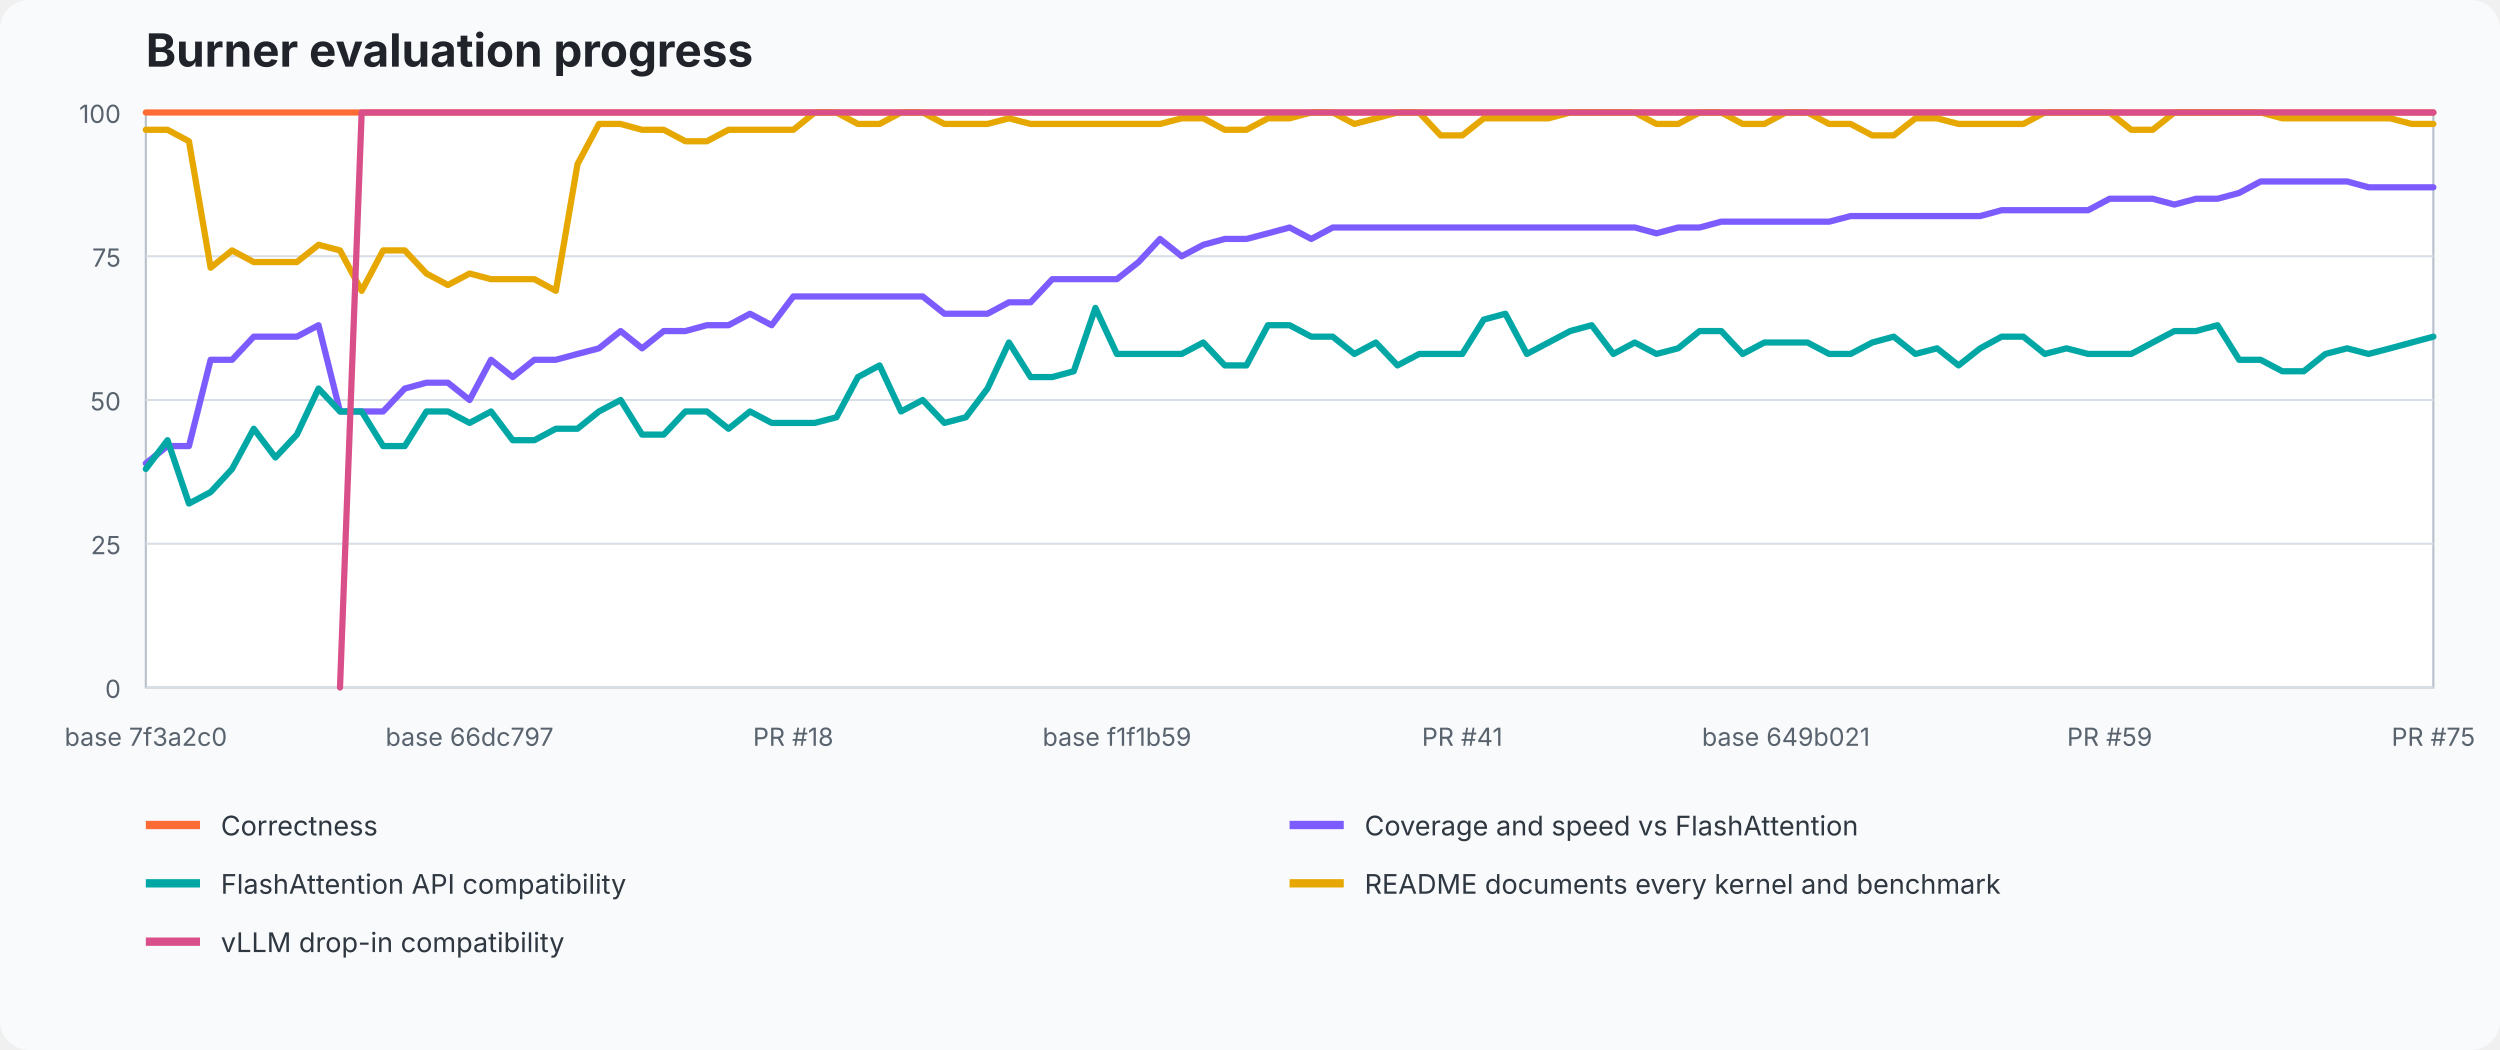
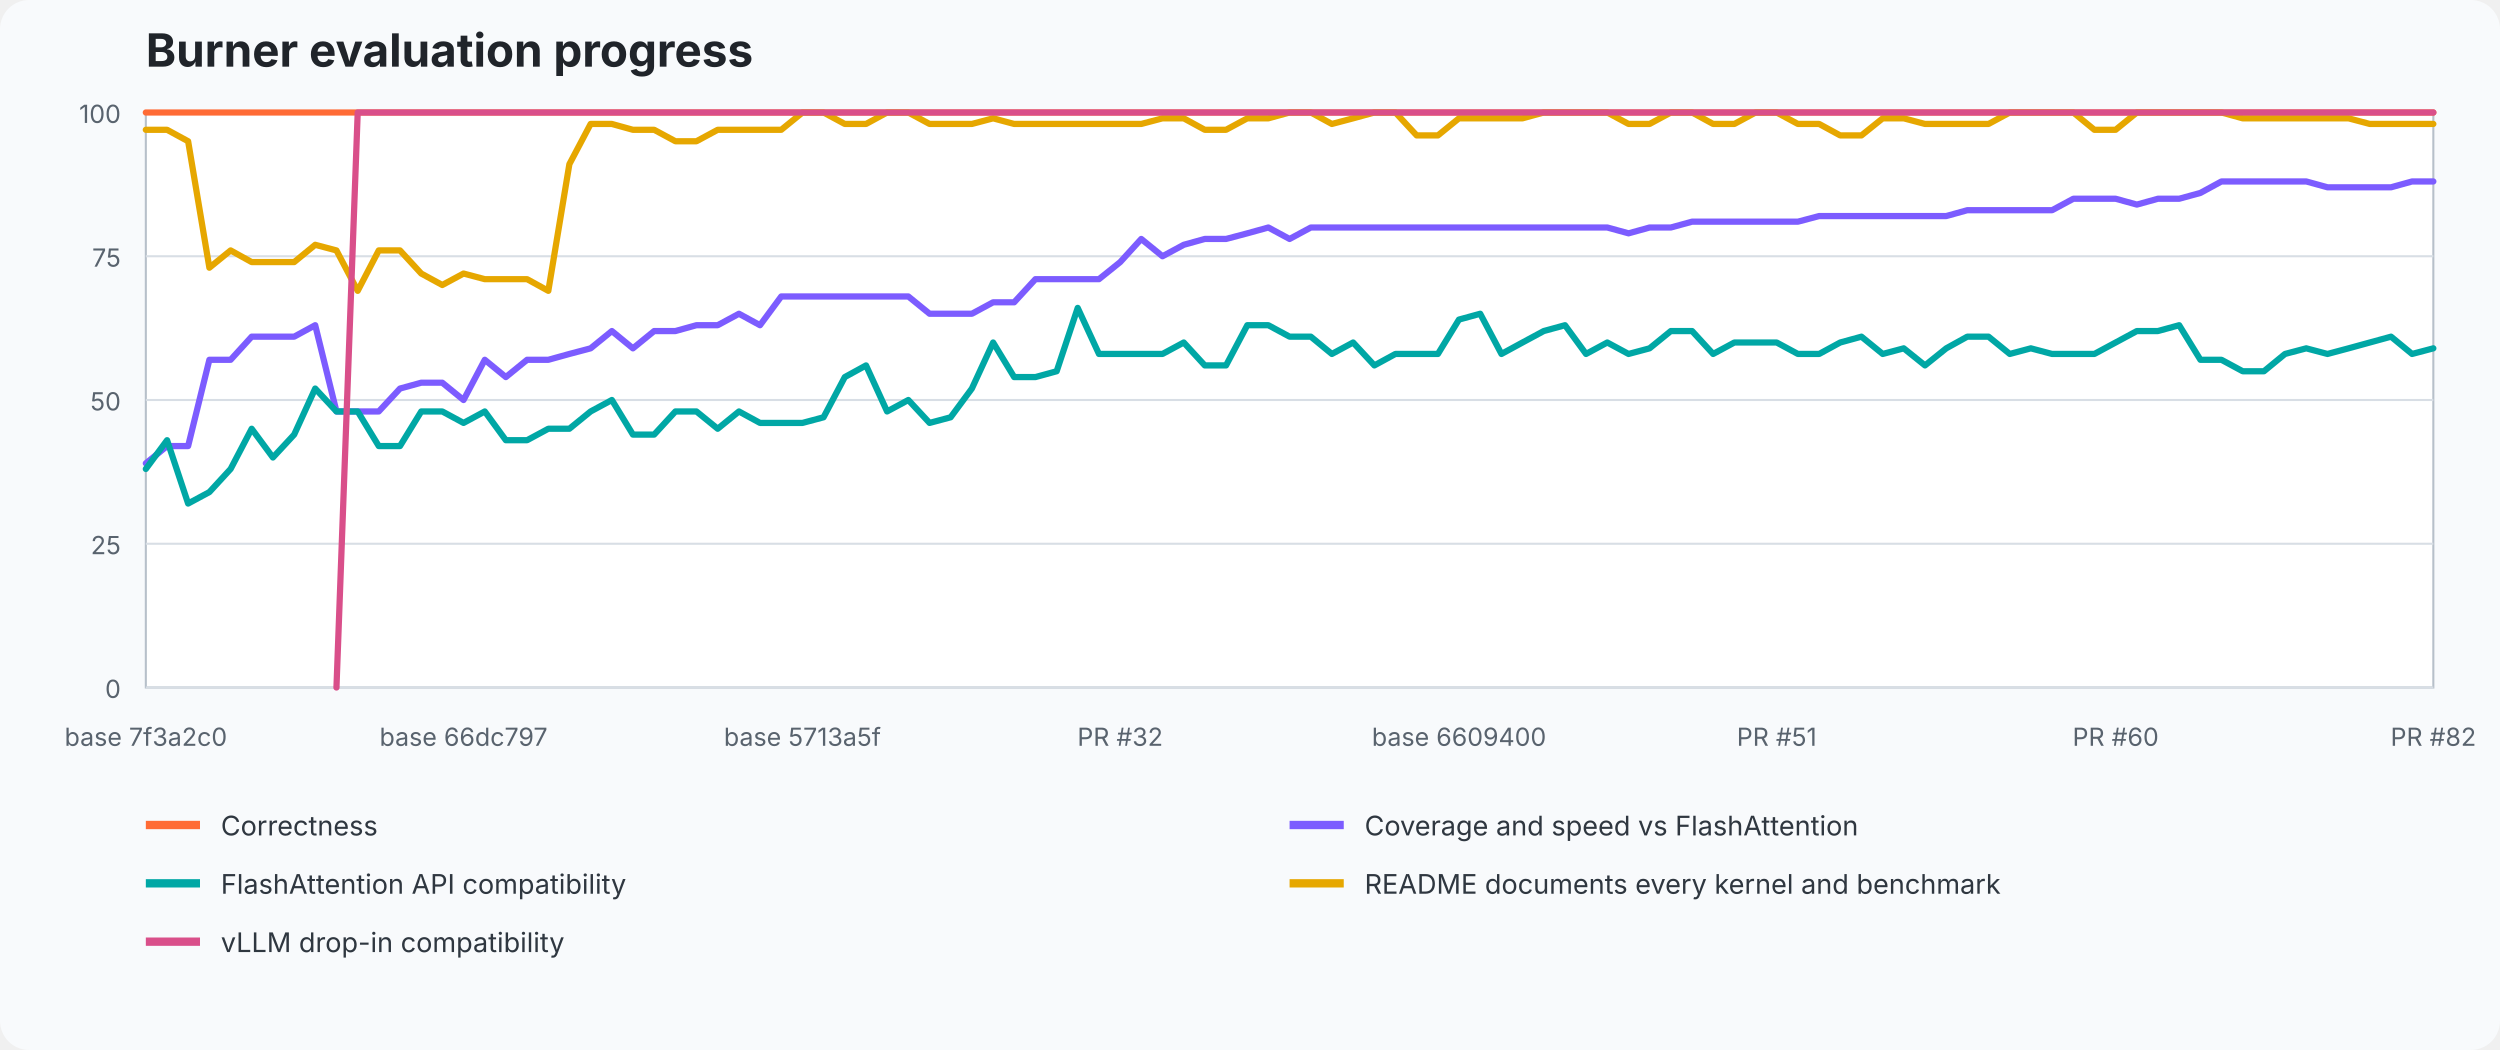
<svg xmlns="http://www.w3.org/2000/svg" width="1200" height="504" viewBox="0 0 1200 504" role="img" aria-labelledby="title desc">
  <style>text{font-family:ui-sans-serif,system-ui,-apple-system,BlinkMacSystemFont,"Segoe UI",sans-serif}.title{font-size:22px;font-weight:700;fill:#20242a}.axis{font-size:12px;fill:#59636e}.legend{font-size:13px;fill:#2f3740}.grid{stroke:#d8dee5;stroke-width:1}.plot{fill:#fff;stroke:#b7c0ca}</style>
  <rect width="100%" height="100%" fill="#f8fafc" rx="14" />
  <text x="70" y="32" class="title">Burner evaluation progress</text>
  <rect x="70" y="54" width="1098" height="276" class="plot" />
  <line x1="70" y1="330" x2="1168" y2="330" class="grid" />
  <text x="58" y="335" text-anchor="end" class="axis">0</text>
  <line x1="70" y1="261" x2="1168" y2="261" class="grid" />
  <text x="58" y="266" text-anchor="end" class="axis">25</text>
  <line x1="70" y1="192" x2="1168" y2="192" class="grid" />
  <text x="58" y="197" text-anchor="end" class="axis">50</text>
  <line x1="70" y1="123" x2="1168" y2="123" class="grid" />
  <text x="58" y="128" text-anchor="end" class="axis">75</text>
  <line x1="70" y1="54" x2="1168" y2="54" class="grid" />
  <text x="58" y="59" text-anchor="end" class="axis">100</text>
-   <polyline points="70.0,54.0 80.4,54.0 90.7,54.0 101.1,54.0 111.4,54.0 121.8,54.0 132.2,54.0 142.5,54.0 152.9,54.0 163.2,54.0 173.6,54.0 183.9,54.0 194.3,54.0 204.7,54.0 215.0,54.0 225.4,54.0 235.7,54.0 246.1,54.0 256.5,54.0 266.8,54.0 277.2,54.0 287.5,54.0 297.9,54.0 308.2,54.0 318.6,54.0 329.0,54.0 339.3,54.0 349.7,54.0 360.0,54.0 370.4,54.0 380.8,54.0 391.1,54.0 401.5,54.0 411.8,54.0 422.2,54.0 432.5,54.0 442.9,54.0 453.3,54.0 463.6,54.0 474.0,54.0 484.3,54.0 494.7,54.0 505.1,54.0 515.4,54.0 525.8,54.0 536.1,54.0 546.5,54.0 556.8,54.0 567.2,54.0 577.6,54.0 587.9,54.0 598.3,54.0 608.6,54.0 619.0,54.0 629.4,54.0 639.7,54.0 650.1,54.0 660.4,54.0 670.8,54.0 681.2,54.0 691.5,54.0 701.9,54.0 712.2,54.0 722.6,54.0 732.9,54.0 743.3,54.0 753.7,54.0 764.0,54.0 774.4,54.0 784.7,54.0 795.1,54.0 805.5,54.0 815.8,54.0 826.2,54.0 836.5,54.0 846.9,54.0 857.2,54.0 867.6,54.0 878.0,54.0 888.3,54.0 898.7,54.0 909.0,54.0 919.4,54.0 929.8,54.0 940.1,54.0 950.5,54.0 960.8,54.0 971.2,54.0 981.5,54.0 991.9,54.0 1002.3,54.0 1012.6,54.0 1023.0,54.0 1033.3,54.0 1043.7,54.0 1054.1,54.0 1064.4,54.0 1074.8,54.0 1085.1,54.0 1095.5,54.0 1105.8,54.0 1116.2,54.0 1126.6,54.0 1136.9,54.0 1147.3,54.0 1157.6,54.0 1168.0,54.0" fill="none" stroke="#ff6b35" stroke-width="3" stroke-linejoin="round" stroke-linecap="round" />
-   <polyline points="70.0,222.4 80.4,214.1 90.7,214.1 101.1,172.7 111.4,172.7 121.8,161.6 132.2,161.6 142.5,161.6 152.9,156.1 163.2,197.5 173.6,197.5 183.9,197.5 194.3,186.5 204.7,183.7 215.0,183.7 225.4,192.0 235.7,172.7 246.1,181.0 256.5,172.7 266.8,172.7 277.2,169.9 287.5,167.2 297.9,158.9 308.2,167.2 318.6,158.9 329.0,158.9 339.3,156.1 349.7,156.1 360.0,150.6 370.4,156.1 380.8,142.3 391.1,142.3 401.5,142.3 411.8,142.3 422.2,142.3 432.5,142.3 442.9,142.3 453.3,150.6 463.6,150.6 474.0,150.6 484.3,145.1 494.7,145.1 505.1,134.0 515.4,134.0 525.8,134.0 536.1,134.0 546.5,125.8 556.8,114.7 567.2,123.0 577.6,117.5 587.9,114.7 598.3,114.7 608.6,112.0 619.0,109.2 629.4,114.7 639.7,109.2 650.1,109.2 660.4,109.2 670.8,109.2 681.2,109.2 691.5,109.2 701.9,109.2 712.2,109.2 722.6,109.2 732.9,109.2 743.3,109.2 753.7,109.2 764.0,109.2 774.4,109.2 784.7,109.2 795.1,112.0 805.5,109.2 815.8,109.2 826.2,106.4 836.5,106.4 846.9,106.4 857.2,106.4 867.6,106.4 878.0,106.4 888.3,103.7 898.7,103.7 909.0,103.7 919.4,103.7 929.8,103.7 940.1,103.7 950.5,103.7 960.8,100.9 971.2,100.9 981.5,100.9 991.9,100.9 1002.3,100.9 1012.6,95.4 1023.0,95.4 1033.3,95.4 1043.7,98.2 1054.1,95.4 1064.4,95.4 1074.8,92.6 1085.1,87.1 1095.5,87.1 1105.8,87.1 1116.2,87.1 1126.6,87.1 1136.9,89.9 1147.3,89.9 1157.6,89.9 1168.0,89.9" fill="none" stroke="#7c5cff" stroke-width="3" stroke-linejoin="round" stroke-linecap="round" />
-   <polyline points="70.0,225.1 80.4,211.3 90.7,241.7 101.1,236.2 111.4,225.1 121.8,205.8 132.2,219.6 142.5,208.6 152.9,186.5 163.2,197.5 173.6,197.5 183.9,214.1 194.3,214.1 204.7,197.5 215.0,197.5 225.4,203.0 235.7,197.5 246.1,211.3 256.5,211.3 266.8,205.8 277.2,205.8 287.5,197.5 297.9,192.0 308.2,208.6 318.6,208.6 329.0,197.5 339.3,197.5 349.7,205.8 360.0,197.5 370.4,203.0 380.8,203.0 391.1,203.0 401.5,200.3 411.8,181.0 422.2,175.4 432.5,197.5 442.9,192.0 453.3,203.0 463.6,200.3 474.0,186.5 484.3,164.4 494.7,181.0 505.1,181.0 515.4,178.2 525.8,147.8 536.1,169.9 546.5,169.9 556.8,169.9 567.2,169.9 577.6,164.4 587.9,175.4 598.3,175.4 608.6,156.1 619.0,156.1 629.4,161.6 639.7,161.6 650.1,169.9 660.4,164.4 670.8,175.4 681.2,169.9 691.5,169.9 701.9,169.9 712.2,153.4 722.6,150.6 732.9,169.9 743.3,164.4 753.7,158.9 764.0,156.1 774.4,169.9 784.7,164.4 795.1,169.9 805.5,167.2 815.8,158.9 826.2,158.9 836.5,169.9 846.9,164.4 857.2,164.4 867.6,164.4 878.0,169.9 888.3,169.9 898.7,164.4 909.0,161.6 919.4,169.9 929.8,167.2 940.1,175.4 950.5,167.2 960.8,161.6 971.2,161.6 981.5,169.9 991.9,167.2 1002.3,169.9 1012.6,169.9 1023.0,169.9 1033.3,164.4 1043.7,158.9 1054.1,158.9 1064.4,156.1 1074.8,172.7 1085.1,172.7 1095.5,178.2 1105.8,178.2 1116.2,169.9 1126.6,167.2 1136.9,169.9 1147.3,167.2 1157.6,164.4 1168.0,161.6" fill="none" stroke="#00a7a5" stroke-width="3" stroke-linejoin="round" stroke-linecap="round" />
-   <polyline points="70.0,62.3 80.4,62.3 90.7,67.8 101.1,128.5 111.4,120.2 121.8,125.8 132.2,125.8 142.5,125.8 152.9,117.5 163.2,120.2 173.6,139.6 183.9,120.2 194.3,120.2 204.7,131.3 215.0,136.8 225.4,131.3 235.7,134.0 246.1,134.0 256.5,134.0 266.8,139.6 277.2,78.8 287.5,59.5 297.9,59.5 308.2,62.3 318.6,62.3 329.0,67.8 339.3,67.8 349.7,62.3 360.0,62.3 370.4,62.3 380.8,62.3 391.1,54.0 401.5,54.0 411.8,59.5 422.2,59.5 432.5,54.0 442.9,54.0 453.3,59.5 463.6,59.5 474.0,59.5 484.3,56.8 494.7,59.5 505.1,59.5 515.4,59.5 525.8,59.5 536.1,59.5 546.5,59.5 556.8,59.5 567.2,56.8 577.6,56.8 587.9,62.3 598.3,62.3 608.6,56.8 619.0,56.8 629.4,54.0 639.7,54.0 650.1,59.5 660.4,56.8 670.8,54.0 681.2,54.0 691.5,65.0 701.9,65.0 712.2,56.8 722.6,56.8 732.9,56.8 743.3,56.8 753.7,54.0 764.0,54.0 774.4,54.0 784.7,54.0 795.1,59.5 805.5,59.5 815.8,54.0 826.2,54.0 836.5,59.5 846.9,59.5 857.2,54.0 867.6,54.0 878.0,59.5 888.3,59.5 898.7,65.0 909.0,65.0 919.4,56.8 929.8,56.8 940.1,59.5 950.5,59.5 960.8,59.5 971.2,59.5 981.5,54.0 991.9,54.0 1002.3,54.0 1012.6,54.0 1023.0,62.3 1033.3,62.3 1043.7,54.0 1054.1,54.0 1064.4,54.0 1074.8,54.0 1085.1,54.0 1095.5,56.8 1105.8,56.8 1116.2,56.8 1126.6,56.8 1136.9,56.8 1147.3,56.8 1157.6,59.5 1168.0,59.5" fill="none" stroke="#e6a700" stroke-width="3" stroke-linejoin="round" stroke-linecap="round" />
-   <polyline points="163.2,330.0 173.6,54.0 183.9,54.0 194.3,54.0 204.7,54.0 215.0,54.0 225.4,54.0 235.7,54.0 246.1,54.0 256.5,54.0 266.8,54.0 277.2,54.0 287.5,54.0 297.9,54.0 308.2,54.0 318.6,54.0 329.0,54.0 339.3,54.0 349.7,54.0 360.0,54.0 370.4,54.0 380.8,54.0 391.1,54.0 401.5,54.0 411.8,54.0 422.2,54.0 432.5,54.0 442.9,54.0 453.3,54.0 463.6,54.0 474.0,54.0 484.3,54.0 494.7,54.0 505.1,54.0 515.4,54.0 525.8,54.0 536.1,54.0 546.5,54.0 556.8,54.0 567.2,54.0 577.6,54.0 587.9,54.0 598.3,54.0 608.6,54.0 619.0,54.0 629.4,54.0 639.7,54.0 650.1,54.0 660.4,54.0 670.8,54.0 681.2,54.0 691.5,54.0 701.9,54.0 712.2,54.0 722.6,54.0 732.9,54.0 743.3,54.0 753.7,54.0 764.0,54.0 774.4,54.0 784.7,54.0 795.1,54.0 805.5,54.0 815.8,54.0 826.2,54.0 836.5,54.0 846.9,54.0 857.2,54.0 867.6,54.0 878.0,54.0 888.3,54.0 898.7,54.0 909.0,54.0 919.4,54.0 929.8,54.0 940.1,54.0 950.5,54.0 960.8,54.0 971.2,54.0 981.5,54.0 991.9,54.0 1002.3,54.0 1012.6,54.0 1023.0,54.0 1033.3,54.0 1043.7,54.0 1054.1,54.0 1064.4,54.0 1074.8,54.0 1085.1,54.0 1095.5,54.0 1105.8,54.0 1116.2,54.0 1126.6,54.0 1136.9,54.0 1147.3,54.0 1157.6,54.0 1168.0,54.0" fill="none" stroke="#d94f8a" stroke-width="3" stroke-linejoin="round" stroke-linecap="round" />
+   <polyline points="70.0,54.0 80.2,54.0 90.3,54.0 100.5,54.0 110.7,54.0 120.8,54.0 131.0,54.0 141.2,54.0 151.3,54.0 161.5,54.0 171.7,54.0 181.8,54.0 192.0,54.0 202.2,54.0 212.3,54.0 222.5,54.0 232.7,54.0 242.8,54.0 253.0,54.0 263.2,54.0 273.3,54.0 283.5,54.0 293.7,54.0 303.8,54.0 314.0,54.0 324.2,54.0 334.3,54.0 344.5,54.0 354.7,54.0 364.8,54.0 375.0,54.0 385.2,54.0 395.3,54.0 405.5,54.0 415.7,54.0 425.8,54.0 436.0,54.0 446.2,54.0 456.3,54.0 466.5,54.0 476.7,54.0 486.8,54.0 497.0,54.0 507.2,54.0 517.3,54.0 527.5,54.0 537.7,54.0 547.8,54.0 558.0,54.0 568.2,54.0 578.3,54.0 588.5,54.0 598.7,54.0 608.8,54.0 619.0,54.0 629.2,54.0 639.3,54.0 649.5,54.0 659.7,54.0 669.8,54.0 680.0,54.0 690.2,54.0 700.3,54.0 710.5,54.0 720.7,54.0 730.8,54.0 741.0,54.0 751.2,54.0 761.3,54.0 771.5,54.0 781.7,54.0 791.8,54.0 802.0,54.0 812.2,54.0 822.3,54.0 832.5,54.0 842.7,54.0 852.8,54.0 863.0,54.0 873.2,54.0 883.3,54.0 893.5,54.0 903.7,54.0 913.8,54.0 924.0,54.0 934.2,54.0 944.3,54.0 954.5,54.0 964.7,54.0 974.8,54.0 985.0,54.0 995.2,54.0 1005.3,54.0 1015.5,54.0 1025.7,54.0 1035.8,54.0 1046.0,54.0 1056.2,54.0 1066.3,54.0 1076.5,54.0 1086.7,54.0 1096.8,54.0 1107.0,54.0 1117.2,54.0 1127.3,54.0 1137.5,54.0 1147.7,54.0 1157.8,54.0 1168.0,54.0" fill="none" stroke="#ff6b35" stroke-width="3" stroke-linejoin="round" stroke-linecap="round" />
+   <polyline points="70.0,222.4 80.2,214.1 90.3,214.1 100.5,172.7 110.7,172.7 120.8,161.6 131.0,161.6 141.2,161.6 151.3,156.1 161.5,197.5 171.7,197.5 181.8,197.5 192.0,186.5 202.2,183.7 212.3,183.7 222.5,192.0 232.7,172.7 242.8,181.0 253.0,172.7 263.2,172.7 273.3,169.9 283.5,167.2 293.7,158.9 303.8,167.2 314.0,158.9 324.2,158.9 334.3,156.1 344.5,156.1 354.7,150.6 364.8,156.1 375.0,142.3 385.2,142.3 395.3,142.3 405.5,142.3 415.7,142.3 425.8,142.3 436.0,142.3 446.2,150.6 456.3,150.6 466.5,150.6 476.7,145.1 486.8,145.1 497.0,134.0 507.2,134.0 517.3,134.0 527.5,134.0 537.7,125.8 547.8,114.7 558.0,123.0 568.2,117.5 578.3,114.7 588.5,114.7 598.7,112.0 608.8,109.2 619.0,114.7 629.2,109.2 639.3,109.2 649.5,109.2 659.7,109.2 669.8,109.2 680.0,109.2 690.2,109.2 700.3,109.2 710.5,109.2 720.7,109.2 730.8,109.2 741.0,109.2 751.2,109.2 761.3,109.2 771.5,109.2 781.7,112.0 791.8,109.2 802.0,109.2 812.2,106.4 822.3,106.4 832.5,106.4 842.7,106.4 852.8,106.4 863.0,106.4 873.2,103.7 883.3,103.7 893.5,103.7 903.7,103.7 913.8,103.7 924.0,103.7 934.2,103.7 944.3,100.9 954.5,100.9 964.7,100.9 974.8,100.9 985.0,100.9 995.2,95.4 1005.3,95.4 1015.5,95.4 1025.7,98.2 1035.8,95.4 1046.0,95.4 1056.2,92.6 1066.3,87.1 1076.5,87.1 1086.7,87.1 1096.8,87.1 1107.0,87.1 1117.2,89.9 1127.3,89.9 1137.5,89.9 1147.7,89.9 1157.8,87.1 1168.0,87.1" fill="none" stroke="#7c5cff" stroke-width="3" stroke-linejoin="round" stroke-linecap="round" />
+   <polyline points="70.0,225.1 80.2,211.3 90.3,241.7 100.5,236.2 110.7,225.1 120.8,205.8 131.0,219.6 141.2,208.6 151.3,186.5 161.5,197.5 171.7,197.5 181.8,214.1 192.0,214.1 202.2,197.5 212.3,197.5 222.5,203.0 232.7,197.5 242.8,211.3 253.0,211.3 263.2,205.8 273.3,205.8 283.5,197.5 293.7,192.0 303.8,208.6 314.0,208.6 324.2,197.5 334.3,197.5 344.5,205.8 354.7,197.5 364.8,203.0 375.0,203.0 385.2,203.0 395.3,200.3 405.5,181.0 415.7,175.4 425.8,197.5 436.0,192.0 446.2,203.0 456.3,200.3 466.5,186.5 476.7,164.4 486.8,181.0 497.0,181.0 507.2,178.2 517.3,147.8 527.5,169.9 537.7,169.9 547.8,169.9 558.0,169.9 568.2,164.4 578.3,175.4 588.5,175.4 598.7,156.1 608.8,156.1 619.0,161.6 629.2,161.6 639.3,169.9 649.5,164.4 659.7,175.4 669.8,169.9 680.0,169.9 690.2,169.9 700.3,153.4 710.5,150.6 720.7,169.9 730.8,164.4 741.0,158.9 751.2,156.1 761.3,169.9 771.5,164.4 781.7,169.9 791.8,167.2 802.0,158.9 812.2,158.9 822.3,169.9 832.5,164.4 842.7,164.4 852.8,164.4 863.0,169.9 873.2,169.9 883.3,164.4 893.5,161.6 903.7,169.9 913.8,167.2 924.0,175.4 934.2,167.2 944.3,161.6 954.5,161.6 964.7,169.9 974.8,167.2 985.0,169.9 995.2,169.9 1005.3,169.9 1015.5,164.4 1025.7,158.9 1035.8,158.9 1046.0,156.1 1056.2,172.7 1066.3,172.7 1076.5,178.2 1086.7,178.2 1096.8,169.9 1107.0,167.2 1117.2,169.9 1127.3,167.2 1137.5,164.4 1147.7,161.6 1157.8,169.9 1168.0,167.2" fill="none" stroke="#00a7a5" stroke-width="3" stroke-linejoin="round" stroke-linecap="round" />
+   <polyline points="70.0,62.3 80.2,62.3 90.3,67.8 100.5,128.5 110.7,120.2 120.8,125.8 131.0,125.8 141.2,125.8 151.3,117.5 161.5,120.2 171.7,139.6 181.8,120.2 192.0,120.2 202.2,131.3 212.3,136.8 222.5,131.3 232.7,134.0 242.8,134.0 253.0,134.0 263.2,139.6 273.3,78.8 283.5,59.5 293.7,59.5 303.8,62.3 314.0,62.3 324.2,67.8 334.3,67.8 344.5,62.3 354.7,62.3 364.8,62.3 375.0,62.3 385.2,54.0 395.3,54.0 405.5,59.5 415.7,59.5 425.8,54.0 436.0,54.0 446.2,59.5 456.3,59.5 466.5,59.5 476.7,56.8 486.8,59.5 497.0,59.5 507.2,59.5 517.3,59.5 527.5,59.5 537.7,59.5 547.8,59.5 558.0,56.8 568.2,56.8 578.3,62.3 588.5,62.3 598.7,56.8 608.8,56.8 619.0,54.0 629.2,54.0 639.3,59.5 649.5,56.8 659.7,54.0 669.8,54.0 680.0,65.0 690.2,65.0 700.3,56.8 710.5,56.8 720.7,56.8 730.8,56.8 741.0,54.0 751.2,54.0 761.3,54.0 771.5,54.0 781.7,59.5 791.8,59.5 802.0,54.0 812.2,54.0 822.3,59.5 832.5,59.5 842.7,54.0 852.8,54.0 863.0,59.5 873.2,59.5 883.3,65.0 893.5,65.0 903.7,56.8 913.8,56.8 924.0,59.5 934.2,59.5 944.3,59.5 954.5,59.5 964.7,54.0 974.8,54.0 985.0,54.0 995.2,54.0 1005.3,62.3 1015.5,62.3 1025.7,54.0 1035.8,54.0 1046.0,54.0 1056.2,54.0 1066.3,54.0 1076.5,56.8 1086.7,56.8 1096.8,56.8 1107.0,56.8 1117.2,56.8 1127.3,56.8 1137.5,59.5 1147.7,59.5 1157.8,59.5 1168.0,59.5" fill="none" stroke="#e6a700" stroke-width="3" stroke-linejoin="round" stroke-linecap="round" />
+   <polyline points="161.5,330.0 171.7,54.0 181.8,54.0 192.0,54.0 202.2,54.0 212.3,54.0 222.5,54.0 232.7,54.0 242.8,54.0 253.0,54.0 263.2,54.0 273.3,54.0 283.5,54.0 293.7,54.0 303.8,54.0 314.0,54.0 324.2,54.0 334.3,54.0 344.5,54.0 354.7,54.0 364.8,54.0 375.0,54.0 385.2,54.0 395.3,54.0 405.5,54.0 415.7,54.0 425.8,54.0 436.0,54.0 446.2,54.0 456.3,54.0 466.5,54.0 476.7,54.0 486.8,54.0 497.0,54.0 507.2,54.0 517.3,54.0 527.5,54.0 537.7,54.0 547.8,54.0 558.0,54.0 568.2,54.0 578.3,54.0 588.5,54.0 598.7,54.0 608.8,54.0 619.0,54.0 629.2,54.0 639.3,54.0 649.5,54.0 659.7,54.0 669.8,54.0 680.0,54.0 690.2,54.0 700.3,54.0 710.5,54.0 720.7,54.0 730.8,54.0 741.0,54.0 751.2,54.0 761.3,54.0 771.5,54.0 781.7,54.0 791.8,54.0 802.0,54.0 812.2,54.0 822.3,54.0 832.5,54.0 842.7,54.0 852.8,54.0 863.0,54.0 873.2,54.0 883.3,54.0 893.5,54.0 903.7,54.0 913.8,54.0 924.0,54.0 934.2,54.0 944.3,54.0 954.5,54.0 964.7,54.0 974.8,54.0 985.0,54.0 995.2,54.0 1005.3,54.0 1015.5,54.0 1025.7,54.0 1035.8,54.0 1046.0,54.0 1056.2,54.0 1066.3,54.0 1076.5,54.0 1086.7,54.0 1096.8,54.0 1107.0,54.0 1117.2,54.0 1127.3,54.0 1137.5,54.0 1147.7,54.0 1157.8,54.0 1168.0,54.0" fill="none" stroke="#d94f8a" stroke-width="3" stroke-linejoin="round" stroke-linecap="round" />
  <text x="70" y="358" text-anchor="middle" class="axis">base 7f3a2c0</text>
-   <text x="225.377" y="358" text-anchor="middle" class="axis">base 66dc797</text>
-   <text x="380.755" y="358" text-anchor="middle" class="axis">PR #18</text>
-   <text x="536.132" y="358" text-anchor="middle" class="axis">base f1f1b59</text>
-   <text x="701.868" y="358" text-anchor="middle" class="axis">PR #41</text>
-   <text x="857.245" y="358" text-anchor="middle" class="axis">base 649b021</text>
-   <text x="1012.623" y="358" text-anchor="middle" class="axis">PR #59</text>
-   <text x="1168" y="358" text-anchor="middle" class="axis">PR #75</text>
+   <text x="222.5" y="358" text-anchor="middle" class="axis">base 66dc797</text>
+   <text x="385.167" y="358" text-anchor="middle" class="axis">base 5713a5f</text>
+   <text x="537.667" y="358" text-anchor="middle" class="axis">PR #32</text>
+   <text x="700.333" y="358" text-anchor="middle" class="axis">base 6609400</text>
+   <text x="852.833" y="358" text-anchor="middle" class="axis">PR #51</text>
+   <text x="1015.5" y="358" text-anchor="middle" class="axis">PR #60</text>
+   <text x="1168" y="358" text-anchor="middle" class="axis">PR #82</text>
  <line x1="70" y1="396" x2="96" y2="396" stroke="#ff6b35" stroke-width="4" />
  <text x="106" y="401" class="legend">Correctness</text>
  <line x1="619" y1="396" x2="645" y2="396" stroke="#7c5cff" stroke-width="4" />
  <text x="655" y="401" class="legend">Coverage and speed vs FlashAttention</text>
  <line x1="70" y1="424" x2="96" y2="424" stroke="#00a7a5" stroke-width="4" />
  <text x="106" y="429" class="legend">FlashAttention API compatibility</text>
  <line x1="619" y1="424" x2="645" y2="424" stroke="#e6a700" stroke-width="4" />
  <text x="655" y="429" class="legend">README documents every kernel and benchmark</text>
  <line x1="70" y1="452" x2="96" y2="452" stroke="#d94f8a" stroke-width="4" />
  <text x="106" y="457" class="legend">vLLM drop-in compatibility</text>
</svg>
